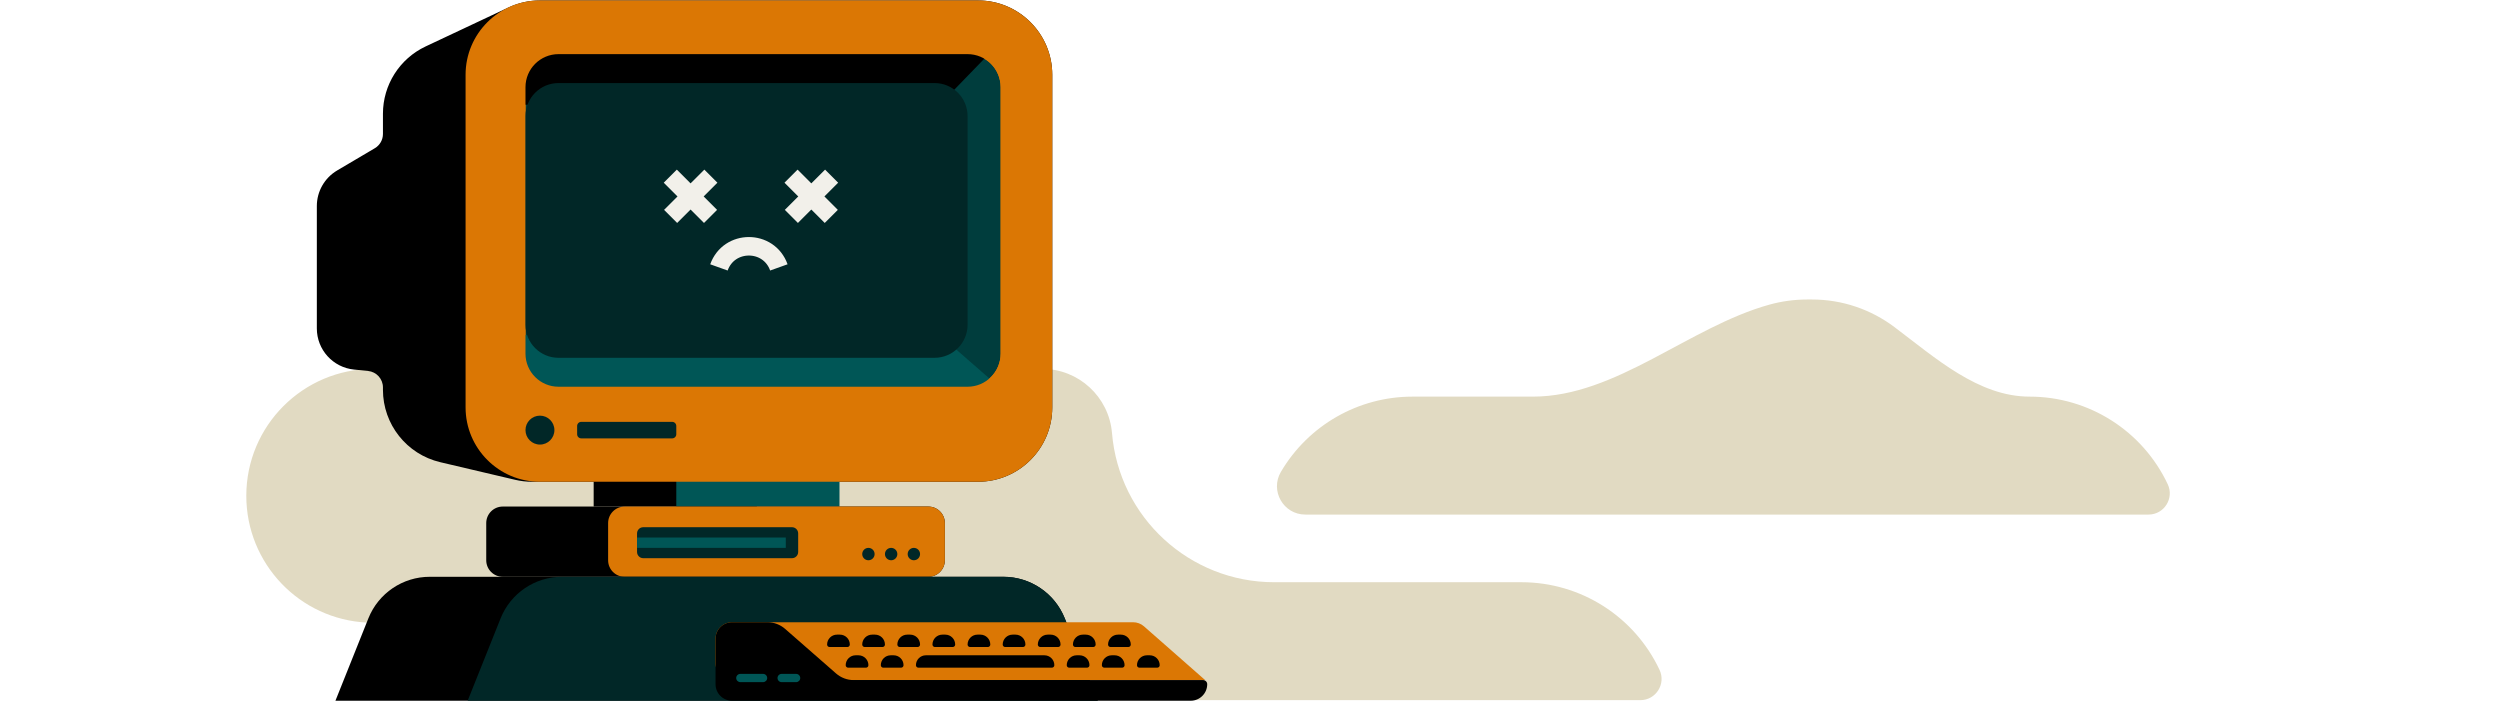
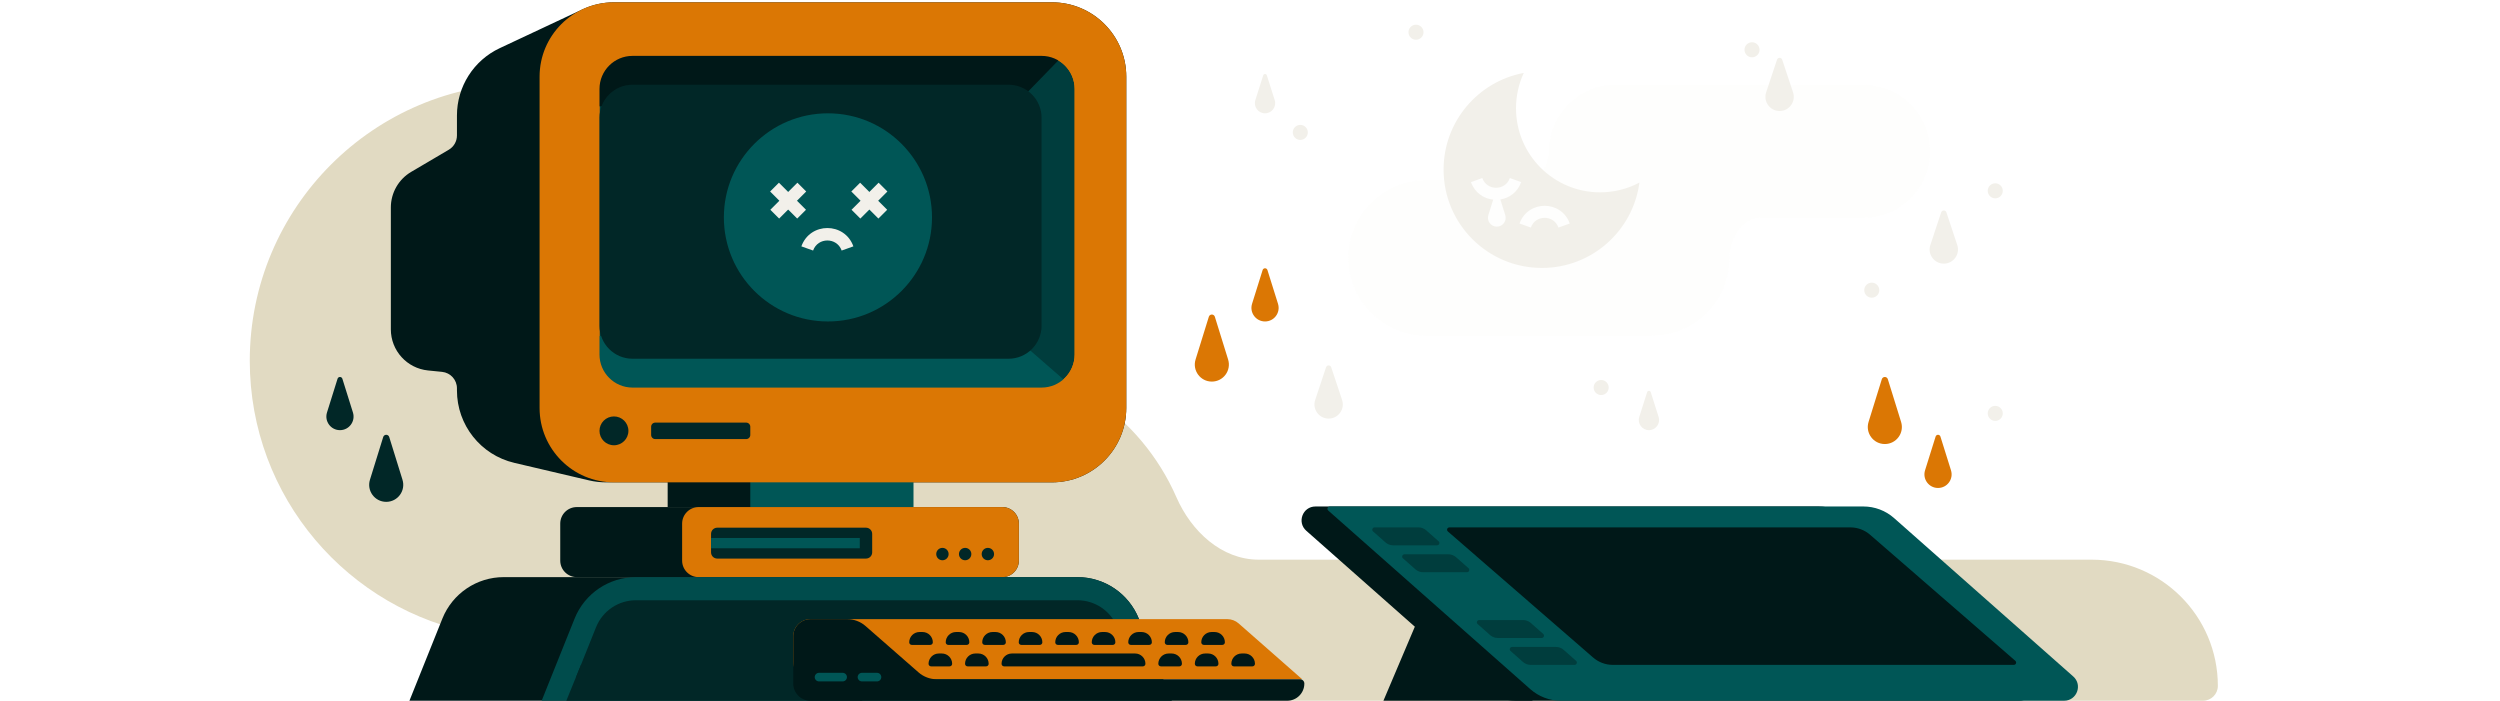
<svg xmlns="http://www.w3.org/2000/svg" width="1081" height="303" viewBox="0 0 1081 303" fill="none">
-   <path fill-rule="evenodd" clip-rule="evenodd" d="M819.135 141.413C836.88 154.756 855.414 171.5 877.616 171.5C903.182 171.5 926.448 186.265 937.334 209.398C940.202 215.493 935.755 222.5 929.019 222.5H564.421C554.945 222.5 549.056 212.204 553.861 204.037C565.719 183.878 587.36 171.5 610.748 171.5H662.821C698.83 171.5 730.42 141.319 765.126 131.716C770.354 130.27 775.843 129.5 781.484 129.5H783.452C796.756 129.5 809.148 133.903 819.135 141.413ZM161.386 159.5C131.073 159.5 106.5 184.074 106.5 214.386C106.5 243.696 129.529 267.834 158.806 269.212L330.591 277.296C333.959 277.454 335.821 281.38 334.111 284.287C329.306 292.454 335.195 302.75 344.671 302.75H709.269C716.005 302.75 720.452 295.743 717.584 289.648C706.698 266.515 683.432 251.75 657.866 251.75H550.955C514.367 251.75 483.883 223.715 480.827 187.255C479.511 171.565 466.393 159.5 450.648 159.5H161.386Z" fill="#E1DAC2" />
-   <path fill-rule="evenodd" clip-rule="evenodd" d="M184.05 20.076C172.779 25.38 165.585 36.716 165.585 49.173V57.934C165.585 60.462 164.249 62.802 162.072 64.088L145.781 73.709C140.339 76.922 137 82.772 137 89.092V142.023C137 151.199 143.951 158.883 153.082 159.799L159.152 160.408C162.804 160.774 165.585 163.848 165.585 167.518V168.551C165.585 183.474 175.851 196.436 190.377 199.854L222.694 207.458C225.108 208.026 227.58 208.313 230.059 208.313H422.847C440.607 208.313 455.005 193.915 455.005 176.155V32.338C455.005 14.578 440.607 0.181 422.847 0.181H233.516C228.782 0.181 224.106 1.226 219.823 3.241L184.05 20.076Z" fill="black" />
-   <rect x="256.698" y="194.021" width="70.568" height="25.012" fill="black" />
-   <rect x="292.429" y="194.021" width="70.568" height="25.012" fill="#005656" />
-   <rect x="201.316" y="0.181" width="253.689" height="208.132" rx="32.158" fill="#DB7704" />
-   <mask id="mask0_1647_6391" style="mask-type:alpha" maskUnits="userSpaceOnUse" x="227" y="23" width="206" height="145">
-     <rect x="227.22" y="23.406" width="205.452" height="143.817" rx="14.292" fill="black" />
+   <path fill-rule="evenodd" clip-rule="evenodd" d="M108 156C108 89.726 161.726 36 228 36H277C336.143 36 385.293 78.786 395.185 135.094C397.101 146.001 405.926 155 417 155V155C458.004 155 493.244 179.679 508.677 214.994C515.116 229.729 528.196 242 544.277 242H612.5C629.345 242 643 255.655 643 272.5C643 289.345 629.345 303 612.5 303H517H474.5H278C259.915 303 243.346 296.513 230.491 285.738C223.645 279.999 215.537 275.695 206.743 274.123C150.608 264.088 108 215.02 108 156Z" fill="#E1DAC2" />
+   <path d="M572 272.5C572 255.655 585.655 242 602.5 242H904.421C934.564 242 959 266.436 959 296.579V296.579C959 300.125 956.125 303 952.579 303H602.5C585.655 303 572 289.345 572 272.5V272.5Z" fill="#E1DAC2" />
+   <path d="M616.285 260.354L598.192 303H662.808L616.285 260.354Z" fill="#001818" />
+   <path d="M564.835 229.495L642.315 297.985C645.971 301.216 650.682 303 655.561 303H873.115C878.64 303 881.228 296.164 877.088 292.505L799.608 224.015C795.952 220.784 791.241 219 786.362 219H568.809C563.283 219 560.695 225.836 564.835 229.495Z" fill="#001818" />
+   <path d="M574.325 220.749L661.7 297.985C665.356 301.216 670.067 303 674.946 303H892.499C898.024 303 900.613 296.164 896.473 292.505L818.993 224.015C815.337 220.784 810.626 219 805.747 219H574.987C574.066 219 573.635 220.139 574.325 220.749Z" fill="#005656" />
+   <path d="M626.061 229.802L688.862 284.31C691.227 286.363 694.252 287.493 697.383 287.493H870.776C871.701 287.493 872.13 286.344 871.432 285.737L808.63 231.229C806.266 229.176 803.24 228.046 800.109 228.046H626.716C625.791 228.046 625.362 229.195 626.061 229.802Z" fill="#001818" />
+   <path d="M593.712 229.796L599.094 234.548C600.007 235.355 601.184 235.8 602.403 235.8H621.395C622.316 235.8 622.748 234.66 622.057 234.051L616.676 229.298C615.762 228.492 614.585 228.046 613.366 228.046H594.374C593.453 228.046 593.022 229.186 593.712 229.796Z" fill="#003D3D" />
+   <path d="M606.635 241.426L612.017 246.178C612.93 246.985 614.107 247.431 615.326 247.431H634.318C635.239 247.431 635.671 246.291 634.98 245.681L629.599 240.929C628.685 240.122 627.508 239.677 626.289 239.677H607.297C606.376 239.677 605.945 240.817 606.635 241.426Z" fill="#003D3D" />
+   <path d="M638.943 269.857L644.324 274.61C645.238 275.416 646.415 275.862 647.634 275.862H666.626C667.547 275.862 667.978 274.722 667.288 274.112L661.906 269.36C660.993 268.553 659.816 268.108 658.597 268.108H639.605C638.684 268.108 638.252 269.248 638.943 269.857Z" fill="#003D3D" />
+   <path d="M653.158 281.488L658.54 286.241C659.453 287.047 660.63 287.493 661.849 287.493H680.841C681.762 287.493 682.194 286.353 681.503 285.743L676.122 280.991C675.208 280.184 674.031 279.739 672.812 279.739H653.82C652.899 279.739 652.468 280.879 653.158 281.488Z" fill="#003D3D" />
+   <path fill-rule="evenodd" clip-rule="evenodd" d="M216.08 20.827C204.793 26.125 197.585 37.47 197.585 49.939V58.581C197.585 61.112 196.246 63.454 194.065 64.738L177.799 74.318C172.347 77.529 169 83.385 169 89.712V142.41C169 151.588 175.954 159.273 185.086 160.187L191.15 160.793C194.803 161.159 197.585 164.233 197.585 167.904V168.83C197.585 183.761 207.861 196.727 222.396 200.138L254.703 207.719C257.111 208.284 259.576 208.569 262.05 208.569H454.847C472.607 208.569 487.005 194.172 487.005 176.412V33.158C487.005 15.398 472.607 1 454.847 1H265.498C260.775 1 256.111 2.04 251.836 4.047L216.08 20.827Z" fill="#001818" />
+   <rect x="288.698" y="194.315" width="70.568" height="24.944" fill="#001818" />
+   <rect x="324.429" y="194.315" width="70.568" height="24.944" fill="#005656" />
+   <rect x="233.316" y="1" width="253.689" height="207.569" rx="32.158" fill="#DB7704" />
+   <mask id="mask0_1783_7831" style="mask-type:alpha" maskUnits="userSpaceOnUse" x="259" y="24" width="206" height="144">
+     <rect x="259.22" y="24.163" width="205.452" height="143.428" rx="14.292" fill="black" />
  </mask>
-   <g mask="url(#mask0_1647_6391)">
-     <rect x="227.22" y="23.406" width="205.452" height="143.817" rx="14.292" fill="#003D3D" />
-     <path d="M406.321 144.891L434.459 169.456H225.434V144.891H406.321Z" fill="#005656" />
-     <path d="M406.321 45.291L434.459 16.26H225.434V45.291H406.321Z" fill="black" />
+   <g mask="url(#mask0_1783_7831)">
+     <rect x="259.22" y="24.163" width="205.452" height="143.428" rx="14.292" fill="#003D3D" />
+     <path d="M438.321 145.319L466.459 169.817H257.434V145.319H438.321Z" fill="#005656" />
+     <path d="M438.321 45.989L466.459 17.036H257.434V45.989H438.321Z" fill="#001818" />
  </g>
-   <path d="M227.22 50.204C227.22 42.31 233.619 35.912 241.513 35.912H404.088C411.982 35.912 418.38 42.31 418.38 50.204V140.424C418.38 148.318 411.982 154.717 404.088 154.717H241.513C233.619 154.717 227.22 148.318 227.22 140.424V50.204Z" fill="#012727" />
-   <path d="M310.866 115.626V115.626C315.214 103.453 332.43 103.453 336.778 115.626V115.626" stroke="#F2F0EA" stroke-width="8" />
-   <line x1="289.973" y1="93.576" x2="307.378" y2="76.172" stroke="#F2F0EA" stroke-width="8" />
-   <line y1="-4" x2="24.614" y2="-4" transform="matrix(-0.707107 -0.707107 -0.707107 0.707107 304.405 96.4048)" stroke="#F2F0EA" stroke-width="8" />
-   <line x1="342.187" y1="93.576" x2="359.592" y2="76.172" stroke="#F2F0EA" stroke-width="8" />
-   <line y1="-4" x2="24.614" y2="-4" transform="matrix(-0.707107 -0.707107 -0.707107 0.707107 356.618 96.4048)" stroke="#F2F0EA" stroke-width="8" />
-   <rect x="249.552" y="182.409" width="42.877" height="7.146" rx="1.787" fill="#012727" />
-   <circle cx="233.473" cy="185.981" r="6.253" fill="#012727" />
-   <path d="M210.248 226.178C210.248 222.232 213.448 219.032 217.394 219.032H401.408C405.355 219.032 408.555 222.232 408.555 226.178V242.257C408.555 246.204 405.355 249.403 401.408 249.403H217.394C213.448 249.403 210.248 246.204 210.248 242.257V226.178Z" fill="black" />
-   <path d="M262.951 226.178C262.951 222.232 266.151 219.032 270.097 219.032H401.408C405.355 219.032 408.554 222.232 408.554 226.178V242.257C408.554 246.204 405.355 249.403 401.408 249.403H270.097C266.151 249.403 262.951 246.204 262.951 242.257V226.178Z" fill="#DB7704" />
-   <rect x="275.457" y="227.965" width="69.675" height="13.399" rx="2.68" fill="#012727" />
-   <path d="M275.457 232.432H339.773V236.898H275.457V232.432Z" fill="#005656" />
-   <path d="M159.291 267.372C163.631 256.519 174.142 249.403 185.831 249.403H433.865C445.554 249.403 456.065 256.52 460.406 267.372L474.657 303H145.039L159.291 267.372Z" fill="black" />
-   <path d="M216.46 267.372C220.801 256.519 231.312 249.403 243 249.403H433.865C445.554 249.403 456.065 256.52 460.406 267.372L474.657 303H202.209L216.46 267.372Z" fill="#012727" />
-   <circle cx="375.503" cy="239.578" r="2.68" fill="#012727" />
-   <circle cx="385.329" cy="239.578" r="2.68" fill="#012727" />
-   <circle cx="395.155" cy="239.578" r="2.68" fill="#012727" />
-   <path d="M309.401 276.202C309.401 272.256 312.601 269.056 316.548 269.056H489.949C491.685 269.056 493.361 269.688 494.666 270.834L521.107 294.068H316.548C312.601 294.068 309.401 290.868 309.401 286.922V276.202Z" fill="#DB7704" />
-   <path fill-rule="evenodd" clip-rule="evenodd" d="M316.548 269.056C312.601 269.056 309.401 272.256 309.401 276.202V294.068L309.401 295.854C309.401 299.801 312.601 303 316.548 303H514.854C518.801 303 522 299.801 522 295.854C522 294.867 521.2 294.068 520.213 294.068H369.147C366.334 294.068 363.617 293.047 361.5 291.194L339.483 271.929C337.366 270.077 334.649 269.056 331.836 269.056H316.548Z" fill="black" />
-   <path d="M357.638 278.703C357.638 276.335 359.558 274.415 361.926 274.415H363.176C365.544 274.415 367.464 276.335 367.464 278.703C367.464 279.295 366.984 279.775 366.392 279.775H358.71C358.118 279.775 357.638 279.295 357.638 278.703Z" fill="black" />
-   <path d="M372.824 278.703C372.824 276.335 374.743 274.415 377.111 274.415H378.362C380.73 274.415 382.65 276.335 382.65 278.703C382.65 279.295 382.17 279.775 381.578 279.775H373.896C373.304 279.775 372.824 279.295 372.824 278.703Z" fill="black" />
-   <path d="M388.009 278.703C388.009 276.335 389.929 274.415 392.297 274.415H393.548C395.916 274.415 397.835 276.335 397.835 278.703C397.835 279.295 397.355 279.775 396.763 279.775H389.081C388.489 279.775 388.009 279.295 388.009 278.703Z" fill="black" />
-   <path d="M403.195 278.703C403.195 276.335 405.115 274.415 407.483 274.415H408.733C411.101 274.415 413.021 276.335 413.021 278.703C413.021 279.295 412.541 279.775 411.949 279.775H404.267C403.675 279.775 403.195 279.295 403.195 278.703Z" fill="black" />
-   <path d="M418.38 278.703C418.38 276.335 420.3 274.415 422.668 274.415H423.919C426.287 274.415 428.206 276.335 428.206 278.703C428.206 279.295 427.727 279.775 427.135 279.775H419.452C418.86 279.775 418.38 279.295 418.38 278.703Z" fill="black" />
-   <path d="M433.566 278.703C433.566 276.335 435.486 274.415 437.854 274.415H439.104C441.472 274.415 443.392 276.335 443.392 278.703C443.392 279.295 442.912 279.775 442.32 279.775H434.638C434.046 279.775 433.566 279.295 433.566 278.703Z" fill="black" />
-   <path d="M448.752 278.703C448.752 276.335 450.671 274.415 453.039 274.415H454.29C456.658 274.415 458.578 276.335 458.578 278.703C458.578 279.295 458.098 279.775 457.506 279.775H449.824C449.232 279.775 448.752 279.295 448.752 278.703Z" fill="black" />
-   <path d="M463.937 278.703C463.937 276.335 465.857 274.415 468.225 274.415H469.476C471.844 274.415 473.763 276.335 473.763 278.703C473.763 279.295 473.283 279.775 472.691 279.775H465.009C464.417 279.775 463.937 279.295 463.937 278.703Z" fill="black" />
-   <path d="M479.123 278.703C479.123 276.335 481.043 274.415 483.411 274.415H484.661C487.029 274.415 488.949 276.335 488.949 278.703C488.949 279.295 488.469 279.775 487.877 279.775H480.195C479.603 279.775 479.123 279.295 479.123 278.703Z" fill="black" />
-   <path d="M365.677 287.636C365.677 285.268 367.597 283.348 369.965 283.348H371.216C373.584 283.348 375.503 285.268 375.503 287.636C375.503 288.228 375.024 288.708 374.432 288.708H366.749C366.157 288.708 365.677 288.228 365.677 287.636Z" fill="black" />
-   <path d="M380.863 287.636C380.863 285.268 382.783 283.348 385.151 283.348H386.401C388.769 283.348 390.689 285.268 390.689 287.636C390.689 288.228 390.209 288.708 389.617 288.708H381.935C381.343 288.708 380.863 288.228 380.863 287.636Z" fill="black" />
-   <path d="M396.049 287.636C396.049 285.268 397.968 283.348 400.336 283.348H451.61C453.978 283.348 455.898 285.268 455.898 287.636C455.898 288.228 455.418 288.708 454.826 288.708H397.121C396.529 288.708 396.049 288.228 396.049 287.636Z" fill="black" />
-   <path d="M461.258 287.636C461.258 285.268 463.177 283.348 465.545 283.348H466.796C469.164 283.348 471.084 285.268 471.084 287.636C471.084 288.228 470.604 288.708 470.012 288.708H462.329C461.737 288.708 461.258 288.228 461.258 287.636Z" fill="black" />
-   <path d="M476.443 287.636C476.443 285.268 478.363 283.348 480.731 283.348H481.981C484.349 283.348 486.269 285.268 486.269 287.636C486.269 288.228 485.789 288.708 485.197 288.708H477.515C476.923 288.708 476.443 288.228 476.443 287.636Z" fill="black" />
-   <path d="M491.629 287.636C491.629 285.268 493.548 283.348 495.916 283.348H497.167C499.535 283.348 501.455 285.268 501.455 287.636C501.455 288.228 500.975 288.708 500.383 288.708H492.701C492.109 288.708 491.629 288.228 491.629 287.636Z" fill="black" />
-   <rect x="318.334" y="291.387" width="13.399" height="3.573" rx="1.787" fill="#005656" />
-   <path d="M336.2 293.174C336.2 292.187 336.999 291.387 337.986 291.387H344.239C345.226 291.387 346.026 292.187 346.026 293.174C346.026 294.16 345.226 294.96 344.239 294.96H337.986C336.999 294.96 336.2 294.16 336.2 293.174Z" fill="#005656" />
+   <path d="M259.22 50.927C259.22 43.033 265.619 36.634 273.513 36.634H436.088C443.982 36.634 450.38 43.033 450.38 50.927V140.826C450.38 148.719 443.982 155.118 436.088 155.118H273.513C265.619 155.118 259.22 148.719 259.22 140.826V50.927Z" fill="#012727" />
+   <rect width="51" height="29" transform="translate(333 81)" fill="#F2F0EA" />
+   <circle cx="358" cy="94" r="45" fill="#005656" />
+   <path fill-rule="evenodd" clip-rule="evenodd" d="M369.002 106.525C365.228 95.96 350.287 95.96 346.514 106.525L351.579 108.334C353.653 102.529 361.863 102.529 363.936 108.334L369.002 106.525Z" fill="#F2F0EA" />
+   <path fill-rule="evenodd" clip-rule="evenodd" d="M348.603 82.803L336.901 94.506L333.097 90.702L344.8 79L348.603 82.803Z" fill="#F2F0EA" />
+   <path fill-rule="evenodd" clip-rule="evenodd" d="M333 82.803L344.702 94.506L348.506 90.702L336.803 79L333 82.803Z" fill="#F2F0EA" />
+   <path fill-rule="evenodd" clip-rule="evenodd" d="M383.71 82.803L372.008 94.506L368.204 90.702L379.907 79L383.71 82.803Z" fill="#F2F0EA" />
+   <path fill-rule="evenodd" clip-rule="evenodd" d="M368.107 82.803L379.809 94.506L383.613 90.702L371.91 79L368.107 82.803Z" fill="#F2F0EA" />
+   <rect x="281.552" y="182.735" width="42.877" height="7.127" rx="1.787" fill="#012727" />
+   <ellipse cx="265.473" cy="186.298" rx="6.253" ry="6.236" fill="#012727" />
+   <path d="M242.248 226.405C242.248 222.459 245.448 219.259 249.394 219.259H433.408C437.355 219.259 440.555 222.459 440.555 226.405V242.402C440.555 246.349 437.355 249.548 433.408 249.548H249.394C245.448 249.548 242.248 246.349 242.248 242.402V226.405Z" fill="#001818" />
+   <path d="M294.951 226.405C294.951 222.459 298.151 219.259 302.097 219.259H433.408C437.355 219.259 440.555 222.459 440.555 226.405V242.402C440.555 246.349 437.355 249.548 433.408 249.548H302.097C298.151 249.548 294.951 246.349 294.951 242.402V226.405Z" fill="#DB7704" />
+   <rect x="307.457" y="228.168" width="69.675" height="13.363" rx="2.68" fill="#012727" />
+   <path d="M307.457 232.623H371.773V237.077H307.457V232.623Z" fill="#005656" />
+   <path d="M191.281 267.492C195.628 256.653 206.133 249.548 217.811 249.548H465.885C477.563 249.548 488.068 256.653 492.415 267.492L506.657 303H177.039L191.281 267.492Z" fill="#001818" />
+   <path d="M274.981 254.548H465.885C475.521 254.548 484.187 260.41 487.774 269.353L499.264 298H241.601L253.091 269.353C256.678 260.41 265.345 254.548 274.981 254.548Z" fill="#012727" stroke="#004C4C" stroke-width="10" />
+   <path d="M244.881 303L251.184 287.542L372.803 288.041V303H244.881Z" fill="#012727" />
+   <circle cx="407.504" cy="239.578" r="2.68" fill="#012727" />
+   <circle cx="417.329" cy="239.578" r="2.68" fill="#012727" />
+   <circle cx="427.156" cy="239.578" r="2.68" fill="#012727" />
+   <path d="M343 275.143C343 271.041 346.326 267.715 350.429 267.715H530.682C532.487 267.715 534.23 268.372 535.585 269.563L563.071 293.715H350.429C346.326 293.715 343 290.389 343 286.286V275.143Z" fill="#DB7704" />
+   <path fill-rule="evenodd" clip-rule="evenodd" d="M350.429 267.715C346.326 267.715 343 271.041 343 275.143V293.714V293.715V295.571C343 299.674 346.326 303 350.429 303H556.571C560.674 303 564 299.674 564 295.571V295.571C564 294.546 563.169 293.714 562.143 293.714H405.106C402.182 293.714 399.358 292.653 397.157 290.728L374.271 270.702C372.07 268.776 369.245 267.715 366.321 267.715H350.429Z" fill="#001818" />
+   <path d="M393.143 277.742C393.143 275.281 395.138 273.285 397.6 273.285H398.9C401.362 273.285 403.357 275.281 403.357 277.742V277.742C403.357 278.358 402.858 278.857 402.243 278.857H394.257C393.642 278.857 393.143 278.358 393.143 277.742V277.742Z" fill="#001818" />
+   <path d="M408.929 277.742C408.929 275.281 410.924 273.285 413.386 273.285H414.686C417.147 273.285 419.143 275.281 419.143 277.742V277.742C419.143 278.358 418.644 278.857 418.029 278.857H410.043C409.427 278.857 408.929 278.358 408.929 277.742V277.742Z" fill="#001818" />
+   <path d="M424.714 277.742C424.714 275.281 426.71 273.285 429.171 273.285H430.471C432.933 273.285 434.929 275.281 434.929 277.742V277.742C434.929 278.358 434.43 278.857 433.814 278.857H425.829C425.213 278.857 424.714 278.358 424.714 277.742V277.742Z" fill="#001818" />
+   <path d="M440.5 277.742C440.5 275.281 442.496 273.285 444.957 273.285H446.257C448.719 273.285 450.714 275.281 450.714 277.742V277.742C450.714 278.358 450.215 278.857 449.6 278.857H441.614C440.999 278.857 440.5 278.358 440.5 277.742V277.742Z" fill="#001818" />
+   <path d="M456.286 277.742C456.286 275.281 458.281 273.285 460.743 273.285H462.043C464.505 273.285 466.5 275.281 466.5 277.742V277.742C466.5 278.358 466.001 278.857 465.386 278.857H457.4C456.785 278.857 456.286 278.358 456.286 277.742V277.742Z" fill="#001818" />
+   <path d="M472.072 277.742C472.072 275.281 474.067 273.285 476.529 273.285H477.829C480.29 273.285 482.286 275.281 482.286 277.742V277.742C482.286 278.358 481.787 278.857 481.172 278.857H473.186C472.57 278.857 472.072 278.358 472.072 277.742V277.742Z" fill="#001818" />
+   <path d="M487.857 277.742C487.857 275.281 489.853 273.285 492.314 273.285H493.614C496.076 273.285 498.071 275.281 498.071 277.742V277.742C498.071 278.358 497.573 278.857 496.957 278.857H488.971C488.356 278.857 487.857 278.358 487.857 277.742V277.742Z" fill="#001818" />
+   <path d="M503.643 277.742C503.643 275.281 505.638 273.285 508.1 273.285H509.4C511.862 273.285 513.857 275.281 513.857 277.742V277.742C513.857 278.358 513.358 278.857 512.743 278.857H504.757C504.142 278.857 503.643 278.358 503.643 277.742V277.742Z" fill="#001818" />
+   <path d="M519.429 277.742C519.429 275.281 521.424 273.285 523.886 273.285H525.186C527.647 273.285 529.643 275.281 529.643 277.742V277.742C529.643 278.358 529.144 278.857 528.529 278.857H520.543C519.927 278.857 519.429 278.358 519.429 277.742V277.742Z" fill="#001818" />
+   <path d="M401.5 287.028C401.5 284.567 403.496 282.571 405.957 282.571H407.257C409.719 282.571 411.714 284.567 411.714 287.028V287.028C411.714 287.644 411.215 288.143 410.6 288.143H402.614C401.999 288.143 401.5 287.644 401.5 287.028V287.028Z" fill="#001818" />
+   <path d="M417.286 287.028C417.286 284.567 419.281 282.571 421.743 282.571H423.043C425.505 282.571 427.5 284.567 427.5 287.028V287.028C427.5 287.644 427.001 288.143 426.386 288.143H418.4C417.785 288.143 417.286 287.644 417.286 287.028V287.028Z" fill="#001818" />
+   <path d="M433.071 287.028C433.071 284.567 435.067 282.571 437.529 282.571H490.829C493.29 282.571 495.286 284.567 495.286 287.028V287.028C495.286 287.644 494.787 288.143 494.171 288.143H434.186C433.57 288.143 433.071 287.644 433.071 287.028V287.028Z" fill="#001818" />
+   <path d="M500.857 287.028C500.857 284.567 502.853 282.571 505.314 282.571H506.614C509.076 282.571 511.071 284.567 511.071 287.028V287.028C511.071 287.644 510.573 288.143 509.957 288.143H501.971C501.356 288.143 500.857 287.644 500.857 287.028V287.028Z" fill="#001818" />
+   <path d="M516.643 287.028C516.643 284.567 518.638 282.571 521.1 282.571H522.4C524.862 282.571 526.857 284.567 526.857 287.028V287.028C526.857 287.644 526.358 288.143 525.743 288.143H517.757C517.142 288.143 516.643 287.644 516.643 287.028V287.028Z" fill="#001818" />
+   <path d="M532.429 287.028C532.429 284.567 534.424 282.571 536.886 282.571H538.186C540.647 282.571 542.643 284.567 542.643 287.028V287.028C542.643 287.644 542.144 288.143 541.529 288.143H533.543C532.927 288.143 532.429 287.644 532.429 287.028V287.028Z" fill="#001818" />
+   <rect x="352.286" y="290.928" width="13.929" height="3.714" rx="1.857" fill="#005656" />
+   <path d="M370.857 292.785C370.857 291.76 371.689 290.928 372.714 290.928H379.214C380.24 290.928 381.071 291.76 381.071 292.785V292.785C381.071 293.811 380.24 294.643 379.214 294.643H372.714C371.689 294.643 370.857 293.811 370.857 292.785V292.785Z" fill="#005656" />
+   <path fill-rule="evenodd" clip-rule="evenodd" d="M698.477 36.705C682.608 36.705 669.743 49.569 669.743 65.439V65.439C669.743 71.408 665.655 77.908 659.685 77.908H616.613C598.049 77.908 583 92.957 583 111.521C583 130.085 598.049 145.134 616.613 145.134H714.199C732.763 145.134 747.812 130.085 747.812 111.521V111.521C747.812 103.512 753.215 94.172 761.224 94.172H805.822C821.691 94.172 834.556 81.308 834.556 65.439C834.556 49.569 821.691 36.705 805.822 36.705H698.477Z" fill="#F2F0EA" fill-opacity="0.1" />
+   <path fill-rule="evenodd" clip-rule="evenodd" d="M691.875 83.167C698.02 83.167 703.809 81.642 708.885 78.95C706.137 99.781 688.31 115.859 666.728 115.859C643.242 115.859 624.203 96.82 624.203 73.334C624.203 52.529 639.144 35.213 658.882 31.532C656.726 36.178 655.523 41.356 655.523 46.815C655.523 66.892 671.798 83.167 691.875 83.167ZM657.048 96.645C660.691 86.444 675.117 86.444 678.76 96.645L673.869 98.392C671.867 92.787 663.941 92.787 661.939 98.392L657.048 96.645ZM648.756 86.248C652.61 85.644 656.189 83.142 657.76 78.741L652.869 76.994C650.868 82.599 642.941 82.599 640.939 76.994L636.048 78.741C637.701 83.37 641.575 85.899 645.654 86.326L643.559 93.021C642.786 95.49 644.63 98 647.217 98C649.805 98 651.649 95.49 650.876 93.021L648.756 86.248Z" fill="#F2F0EA" />
+   <circle cx="862.747" cy="82.51" r="3.253" fill="#F2F0EA" />
+   <circle cx="862.747" cy="178.747" r="3.253" fill="#F2F0EA" />
+   <circle cx="809.352" cy="125.472" r="3.253" fill="#F2F0EA" />
+   <circle cx="612.276" cy="13.935" r="3.253" fill="#F2F0EA" />
+   <circle cx="692.345" cy="167.567" r="3.253" fill="#F2F0EA" />
+   <circle cx="757.571" cy="21.525" r="3.253" fill="#F2F0EA" />
+   <path d="M712.218 169.572C712.327 169.231 712.643 169 713 169V169C713.357 169 713.673 169.231 713.782 169.572L717.184 180.282C718.083 183.112 715.97 186 713 186V186C710.03 186 707.917 183.112 708.816 180.282L712.218 169.572Z" fill="#F2F0EA" />
+   <path d="M546.218 32.572C546.327 32.231 546.643 32 547 32V32C547.357 32 547.673 32.231 547.782 32.572L551.184 43.282C552.083 46.112 549.97 49 547 49V49C544.03 49 541.917 46.112 542.816 43.282L546.218 32.572Z" fill="#F2F0EA" />
+   <path d="M839.382 91.807C839.542 91.325 839.992 91 840.5 91V91C841.008 91 841.458 91.325 841.618 91.807L846.317 105.934C847.637 109.904 844.683 114 840.5 114V114C836.317 114 833.363 109.904 834.683 105.934L839.382 91.807Z" fill="#F2F0EA" />
+   <path d="M768.382 25.807C768.542 25.325 768.992 25 769.5 25V25C770.008 25 770.458 25.325 770.618 25.807L775.317 39.934C776.637 43.904 773.683 48 769.5 48V48C765.317 48 762.363 43.904 763.683 39.934L768.382 25.807Z" fill="#F2F0EA" />
+   <path d="M573.382 158.807C573.542 158.325 573.992 158 574.5 158V158C575.008 158 575.458 158.325 575.618 158.807L580.317 172.934C581.637 176.904 578.683 181 574.5 181V181C570.317 181 567.363 176.904 568.683 172.934L573.382 158.807Z" fill="#F2F0EA" />
+   <circle cx="562.253" cy="57.253" r="3.253" fill="#F2F0EA" />
+   <path d="M165.704 188.955C165.88 188.387 166.405 188 167 188V188C167.595 188 168.12 188.387 168.296 188.955L174.036 207.449C175.507 212.19 171.964 217 167 217V217C162.036 217 158.493 212.19 159.964 207.449L165.704 188.955Z" fill="#012727" />
+   <path d="M522.704 136.955C522.88 136.387 523.405 136 524 136V136C524.595 136 525.12 136.387 525.296 136.955L531.036 155.449C532.507 160.19 528.964 165 524 165V165C519.036 165 515.493 160.19 516.964 155.449L522.704 136.955Z" fill="#DB7704" />
+   <path d="M813.704 163.955C813.88 163.387 814.405 163 815 163V163C815.595 163 816.12 163.387 816.296 163.955L822.036 182.449C823.507 187.19 819.964 192 815 192V192C810.036 192 806.493 187.19 807.964 182.449L813.704 163.955Z" fill="#DB7704" />
+   <path d="M145.961 163.763C146.103 163.309 146.524 163 147 163V163C147.476 163 147.897 163.309 148.039 163.763L152.61 178.365C153.795 182.151 150.967 186 147 186V186C143.033 186 140.205 182.151 141.39 178.365L145.961 163.763Z" fill="#012727" />
+   <path d="M545.961 116.763C546.103 116.309 546.524 116 547 116V116C547.476 116 547.897 116.309 548.039 116.763L552.61 131.365C553.795 135.151 550.967 139 547 139V139C543.033 139 540.205 135.151 541.39 131.365L545.961 116.763Z" fill="#DB7704" />
+   <path d="M836.961 188.763C837.103 188.309 837.524 188 838 188V188C838.476 188 838.897 188.309 839.039 188.763L843.61 203.365C844.795 207.151 841.967 211 838 211V211C834.033 211 831.205 207.151 832.39 203.365L836.961 188.763Z" fill="#DB7704" />
</svg>
